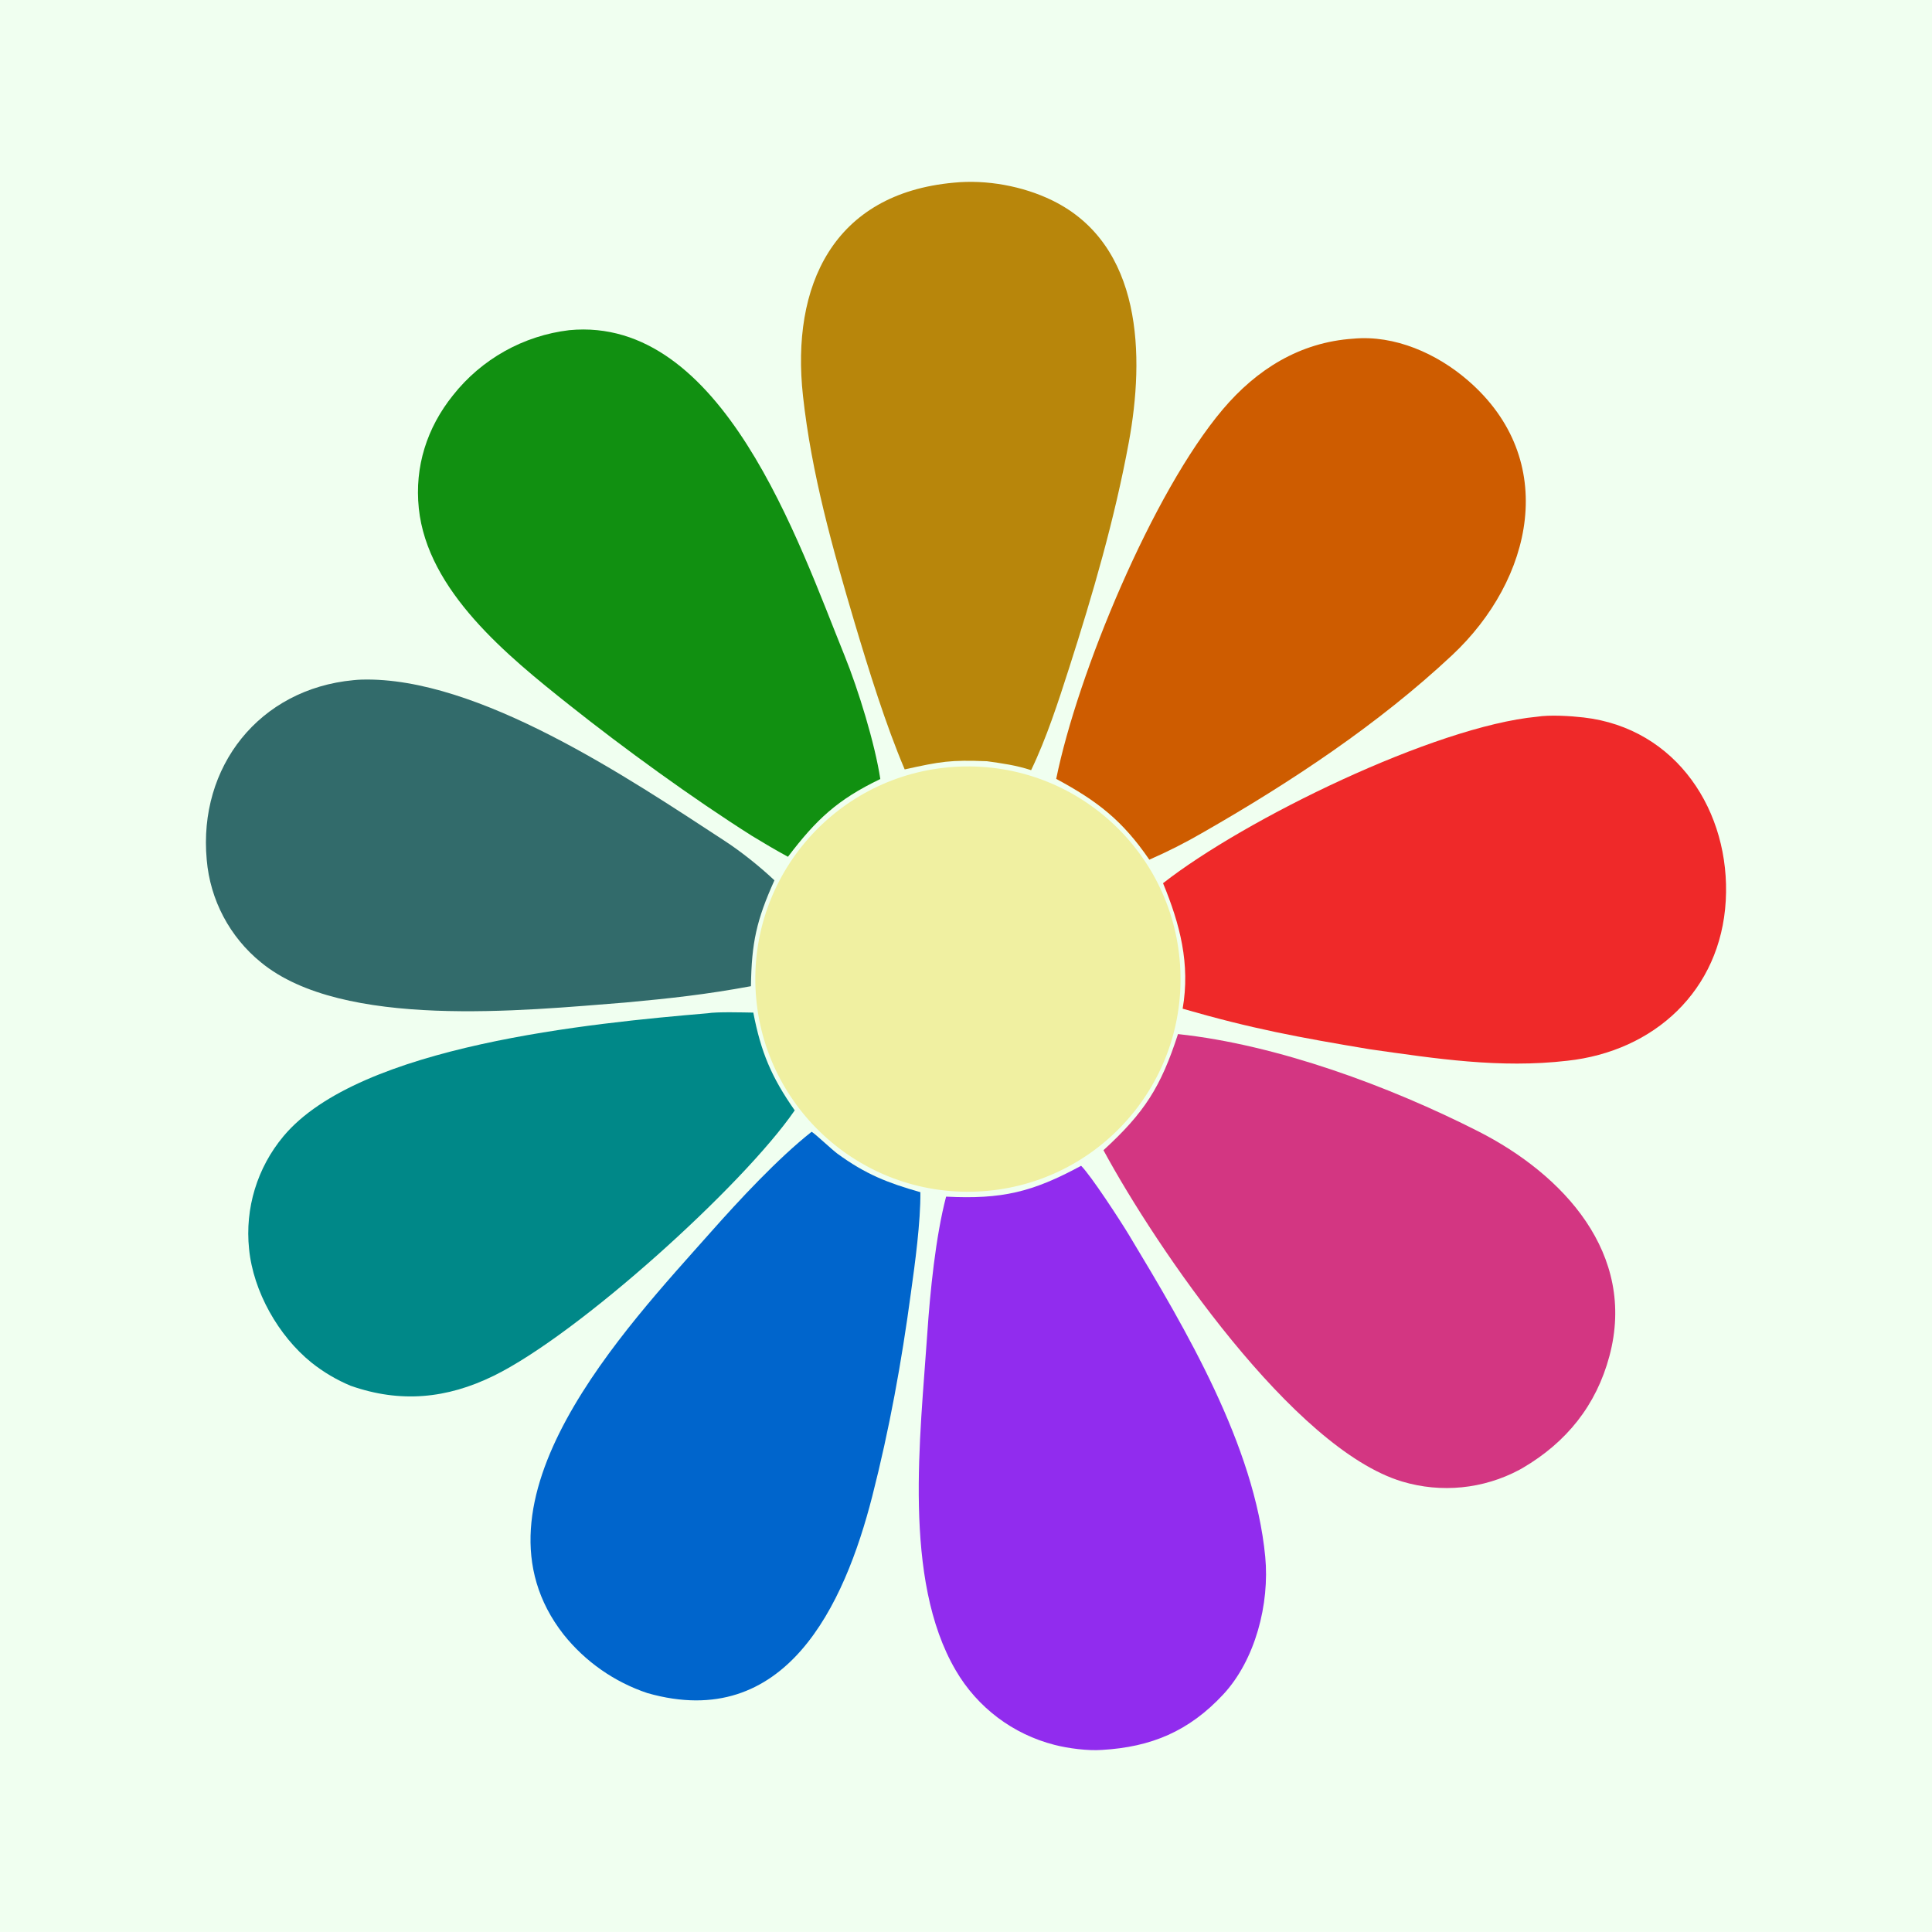
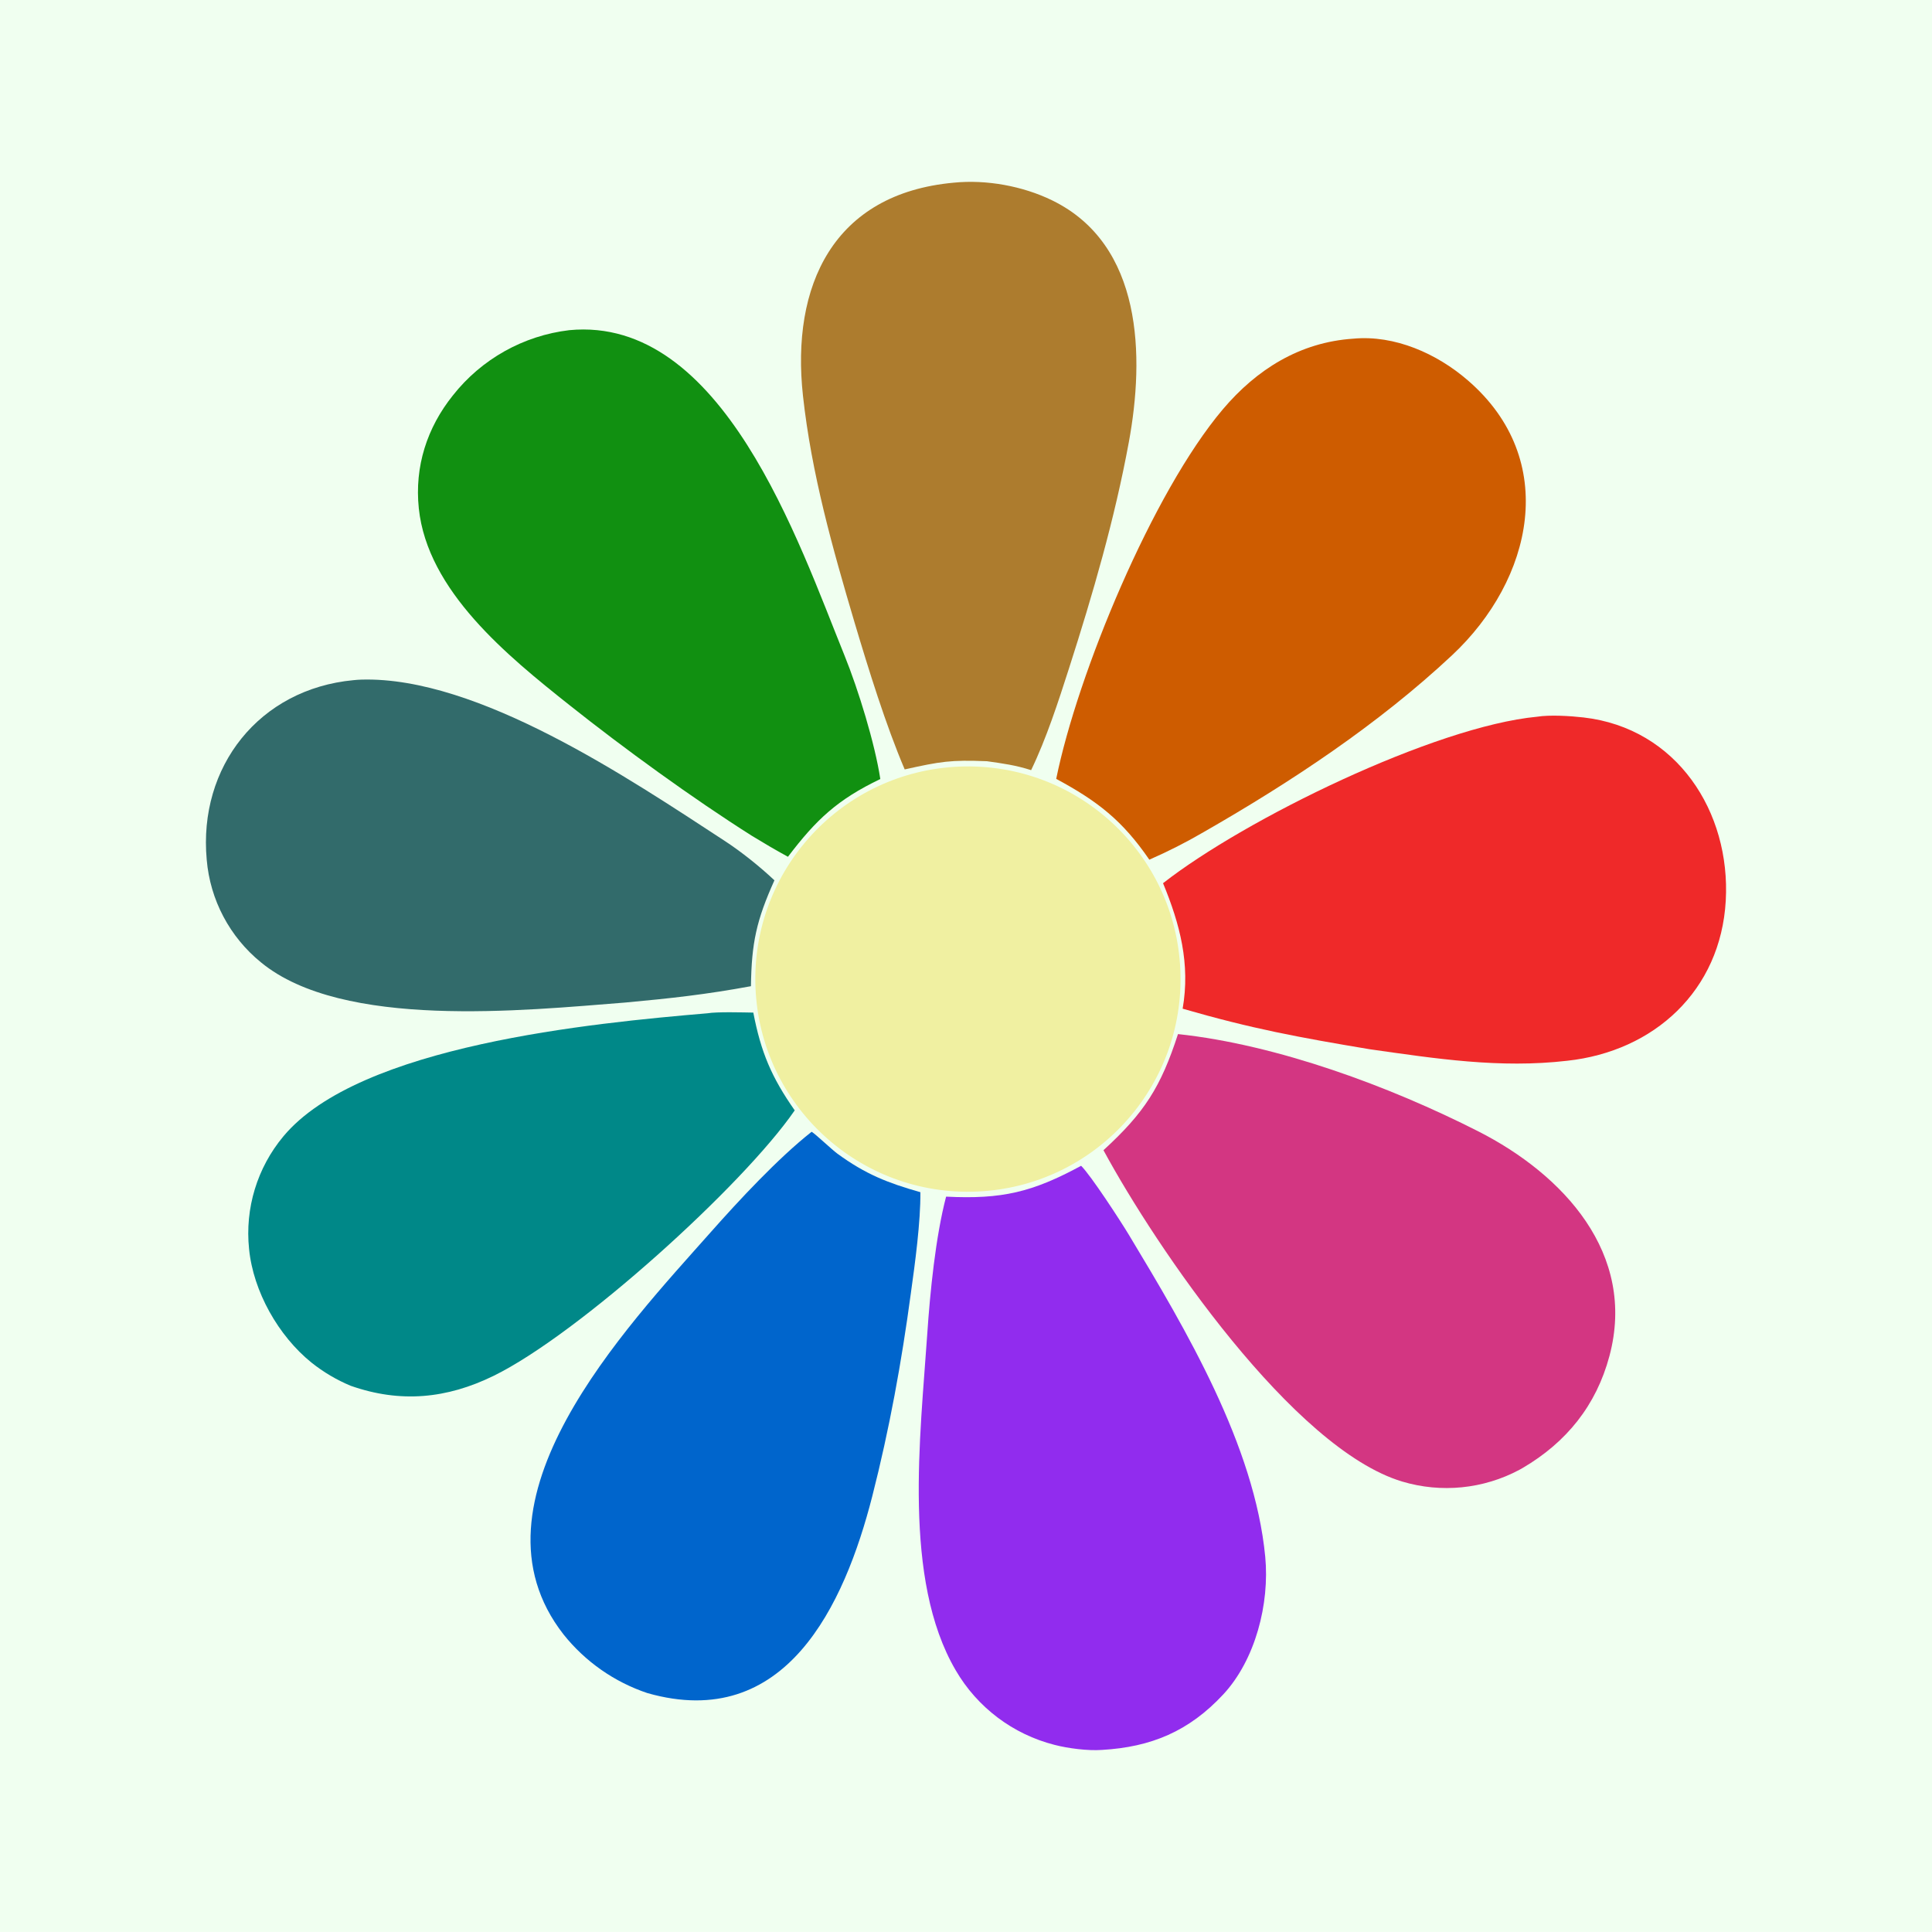
<svg xmlns="http://www.w3.org/2000/svg" width="784" height="784" viewBox="0 0 784 784" version="1.1" id="svg12">
  <defs id="defs12" />
  <rect style="opacity:1;fill:#f0fff0;fill-opacity:1" id="rect2" width="784.034" height="783.971" x="-0.002" y="-0.003" />
  <g id="layer2">
    <g id="g12" transform="translate(10.98254,9.676361)">
      <path fill="#BA9EED" d="m 427.732,463.4 c 3.927,3.857 15.937,22.294 19.423,28.08 23.184,38.471 50.971,85.426 55.291,130.561 1.83,19.121 -4.028,41.832 -16.975,55.806 -13.936,15.042 -29.353,21.43 -49.259,22.588 -5.741,0.423 -13.833,-0.635 -19.266,-2.048 -16.888,-4.293 -31.34,-15.199 -40.104,-30.262 -21.634,-36.926 -14.325,-95.177 -11.55,-136.441 1.149,-17.087 3.376,-39.429 7.65,-55.769 22.712,1.139 34.99,-1.807 54.79,-12.515 z" id="path3" style="fill:#912cee;fill-opacity:1" />
-       <path fill="#FED25C" d="m 376.103,64.448 c 13.202,-1.319 27.983,1.379 39.865,7.177 36.851,17.981 37.532,63.381 31.119,98.171 -5.753,31.209 -14.578,61.524 -24.246,91.669 -4.386,13.677 -9.212,28.57 -15.395,41.383 -6.287,-2.015 -11.456,-2.713 -17.929,-3.622 -14.723,-0.601 -18.873,0.101 -33.378,3.324 -7.732,-18.159 -14.658,-40.596 -20.278,-59.395 -9.02,-30.453 -17.525,-60.539 -20.997,-92.186 -4.893,-44.596 12.172,-82.079 61.239,-86.521 z" id="path4" style="fill:#b8860b;fill-opacity:1" />
+       <path fill="#FED25C" d="m 376.103,64.448 c 13.202,-1.319 27.983,1.379 39.865,7.177 36.851,17.981 37.532,63.381 31.119,98.171 -5.753,31.209 -14.578,61.524 -24.246,91.669 -4.386,13.677 -9.212,28.57 -15.395,41.383 -6.287,-2.015 -11.456,-2.713 -17.929,-3.622 -14.723,-0.601 -18.873,0.101 -33.378,3.324 -7.732,-18.159 -14.658,-40.596 -20.278,-59.395 -9.02,-30.453 -17.525,-60.539 -20.997,-92.186 -4.893,-44.596 12.172,-82.079 61.239,-86.521 z" id="path4" style="fill:#ad7c2e;fill-opacity:1" />
      <path fill="#FE9F56" d="m 612.776,281.166 c 5.214,-0.829 13.472,-0.317 18.798,0.293 37.916,4.337 59.784,38.32 57.75,74.38 -2.055,36.449 -29.067,61.13 -64.351,64.94 -27.332,3.17 -53.259,-0.859 -80.218,-4.689 -28.717,-4.811 -47.68,-8.291 -75.824,-16.444 3.163,-18.138 -1.111,-34.375 -7.955,-50.92 33.227,-26.015 110.258,-63.622 151.8,-67.56 z" id="path5" style="fill:#ef2929;fill-opacity:1" />
      <path fill="#FE7674" d="m 538.191,127.758 c 16.825,-1.58 33.948,6.082 46.43,16.881 37.52,32.33 26.346,80.948 -6.319,111.539 -29.889,27.992 -65.322,51.457 -100.841,71.803 -7.128,4.155 -14.491,7.894 -22.051,11.196 -10.923,-15.933 -21.01,-23.749 -37.785,-32.791 8.67,-42.663 39.12,-116.264 67.58,-149.917 13.728,-16.232 31.263,-27.273 52.986,-28.711 z" id="path6" style="fill:#ce5c00;fill-opacity:1" />
      <path fill="#FC92B3" d="m 467.046,409.953 c 40.246,4.286 85.908,21.204 121.813,39.447 34.541,17.549 64.374,49.646 53.26,91.211 -5.347,19.998 -17.396,34.956 -35.166,45.388 -0.454,0.269 -0.914,0.528 -1.379,0.777 -14.609,7.797 -31.706,9.505 -47.568,4.752 -44.155,-13.26 -99.677,-94.675 -121.207,-134.453 16.697,-15.294 23.275,-25.654 30.247,-47.122 z" id="path7" style="fill:#d33682;fill-opacity:1" />
      <path fill="#C0E08D" d="m 220.054,124.302 c 62.15,-5.895 92.971,85.91 111.653,131.995 5.629,13.885 12.382,35.893 14.536,50.151 -17.353,8.334 -25.915,16.326 -37.479,31.552 -5.107,-2.775 -9.694,-5.504 -14.664,-8.525 -24.129,-15.264 -52.029,-35.553 -74.165,-53.15 -24.886,-19.784 -57.485,-46.177 -60.968,-79.735 -1.757,-16.936 3.304,-32.701 13.873,-45.866 11.618,-14.714 28.598,-24.217 47.214,-26.422 z" id="path8" style="fill:#119011;fill-opacity:1" />
      <path fill="#99CDFA" d="m 318.375,449.596 c 1.423,0.788 8.203,7.239 10.453,8.88 11.488,8.379 20.293,11.821 33.675,15.641 0.112,12.098 -2.179,28.954 -3.869,41.02 -3.744,27.852 -8.697,55.154 -15.657,82.371 -11.318,44.262 -35.189,95.779 -91.204,79.879 -13.413,-4.482 -25.243,-12.748 -34.065,-23.803 -42.126,-53.878 25.396,-124.497 59.654,-163.165 11.544,-13.03 27.341,-30.047 41.013,-40.823 z" id="path9" style="fill:#0065cc;fill-opacity:1" />
      <path fill="#FED25C" d="m 378.484,301.401 c 47.538,-1.83 87.586,35.175 89.523,82.719 1.937,47.545 -34.968,87.686 -82.498,89.731 -47.681,2.051 -87.97,-35.007 -89.913,-82.704 -1.943,-47.697 35.197,-87.91 82.888,-89.746 z" id="path10" style="fill:#f0f0a1;fill-opacity:1" />
      <path fill="#C0E08D" d="m 132.491,266.33 c 1.09,-0.118 2.183,-0.192 3.279,-0.222 47.254,-1.305 108.484,40.091 147.397,65.495 6.681,4.361 14.265,10.429 20.109,15.949 -7.296,16.234 -9.284,25.355 -9.525,42.966 -18.311,3.377 -32.483,4.921 -50.919,6.626 -41.314,3.246 -114.709,10.971 -147.867,-16.257 -12.725,-10.319 -20.693,-25.383 -22.062,-41.712 -3.459,-37.672 21.268,-69.264 59.588,-72.845 z" id="path11" style="fill:#326b6b;fill-opacity:1" />
      <path fill="#87D7C9" d="m 276.166,401.505 c 3.781,-0.643 14.31,-0.342 18.54,-0.273 3.116,16.111 7.354,26.18 16.807,39.675 -20.968,30.472 -87.628,90.815 -122.211,107.736 -18.921,9.258 -37.75,11.125 -57.962,4.034 -5.721,-2.381 -11.081,-5.55 -15.926,-9.415 -13.435,-10.846 -23.63,-28.886 -25.322,-46.099 -1.728,-16.501 3.298,-32.998 13.934,-45.73 30.84,-36.97 125.569,-45.96 172.14,-49.928 z" id="path12" style="fill:#008888;fill-opacity:1" />
    </g>
  </g>
</svg>
